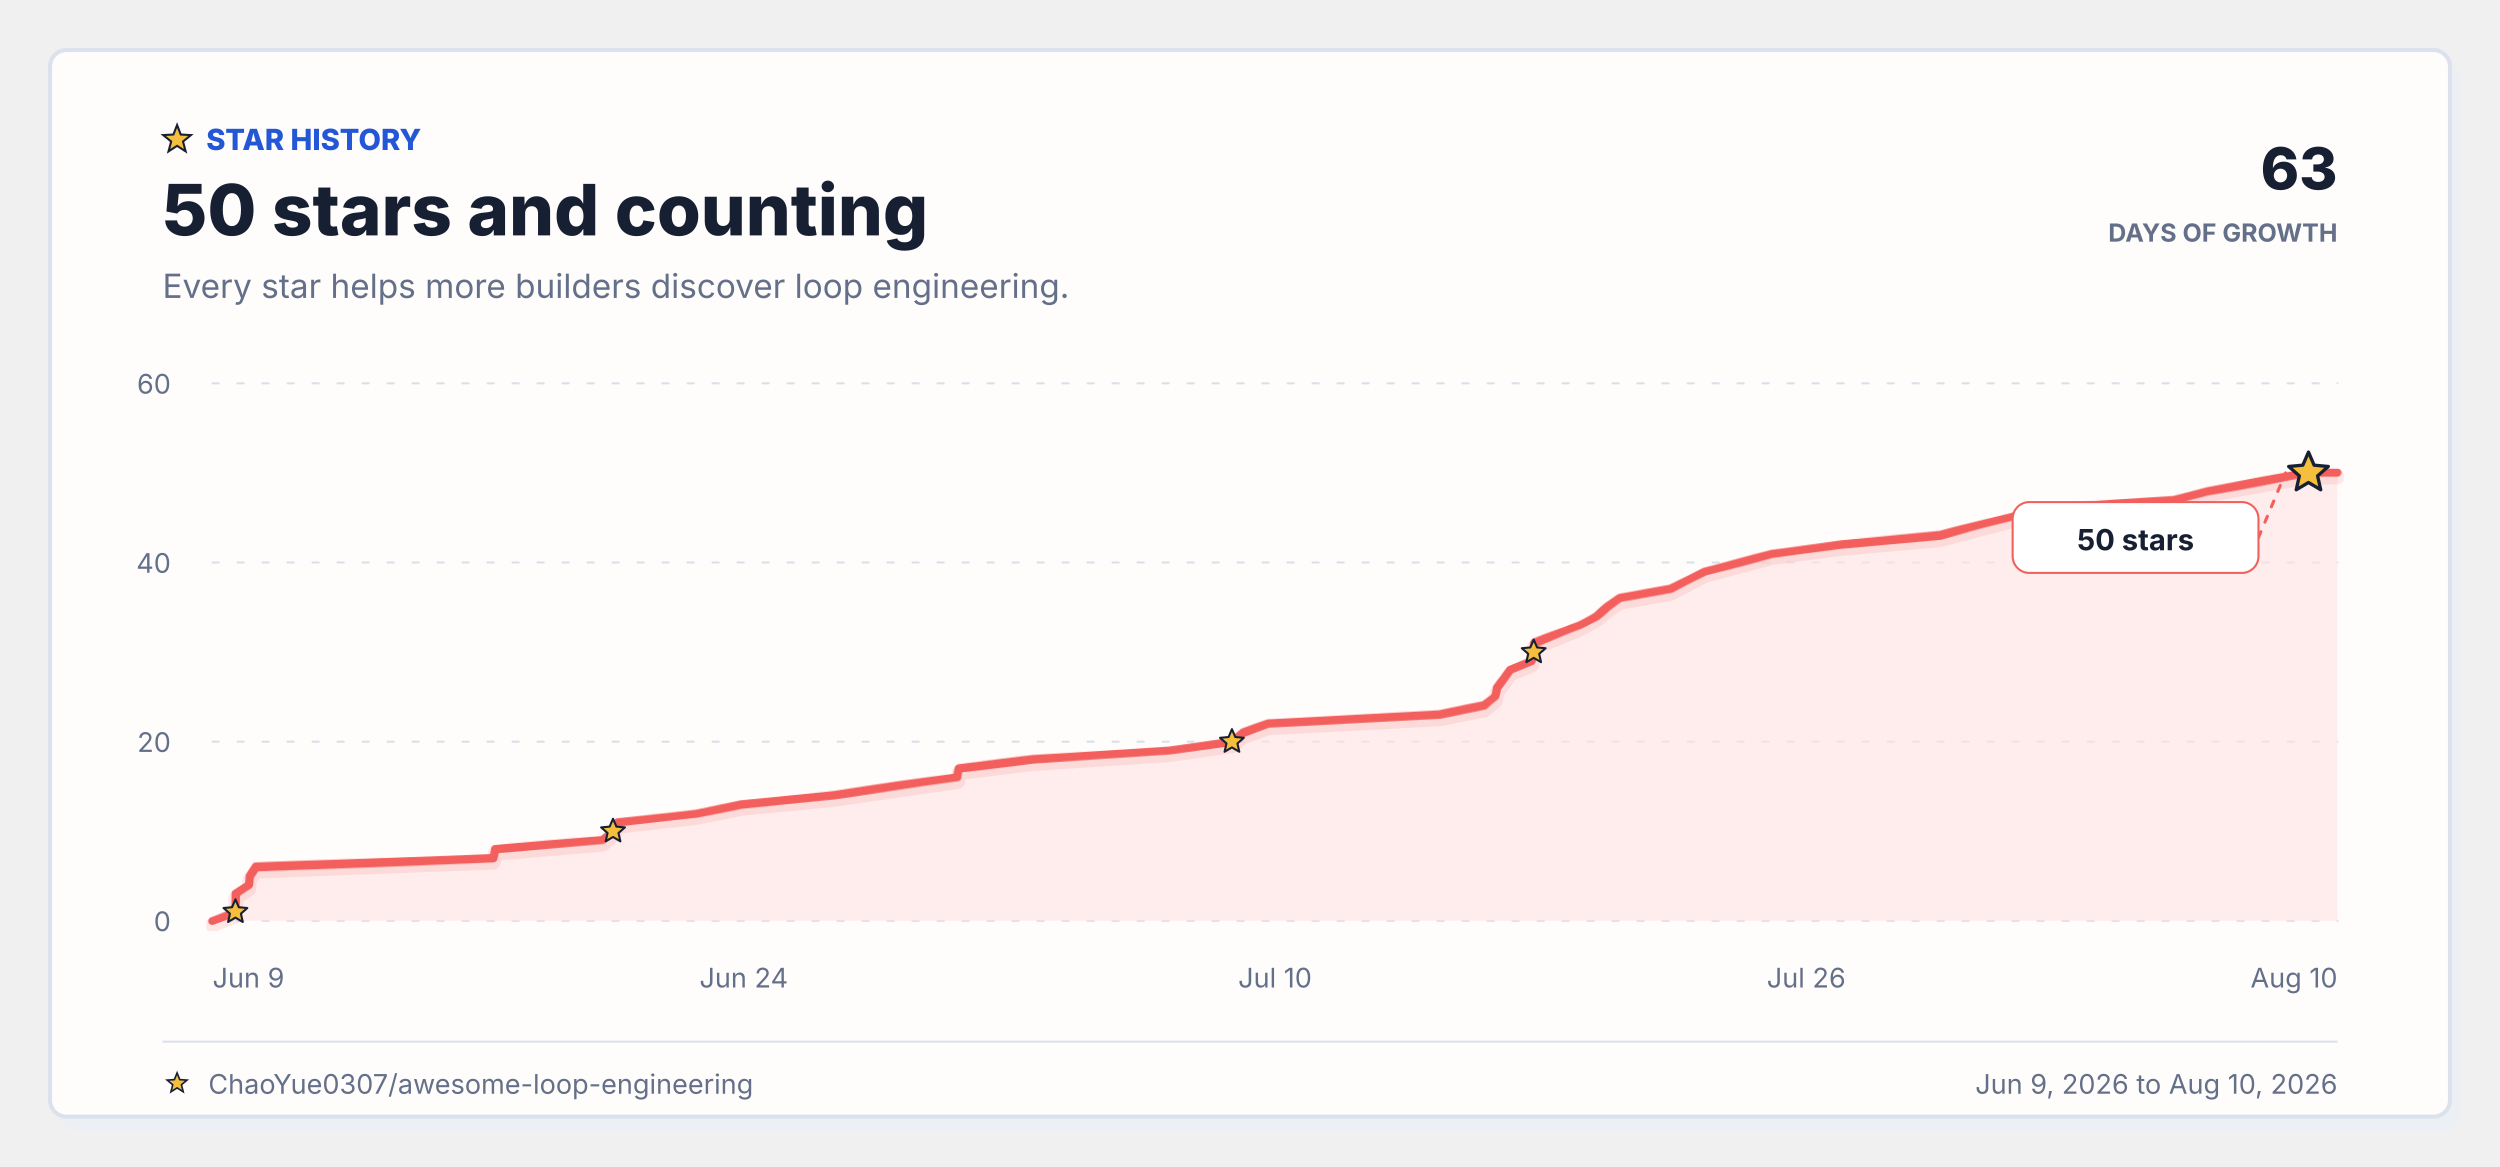
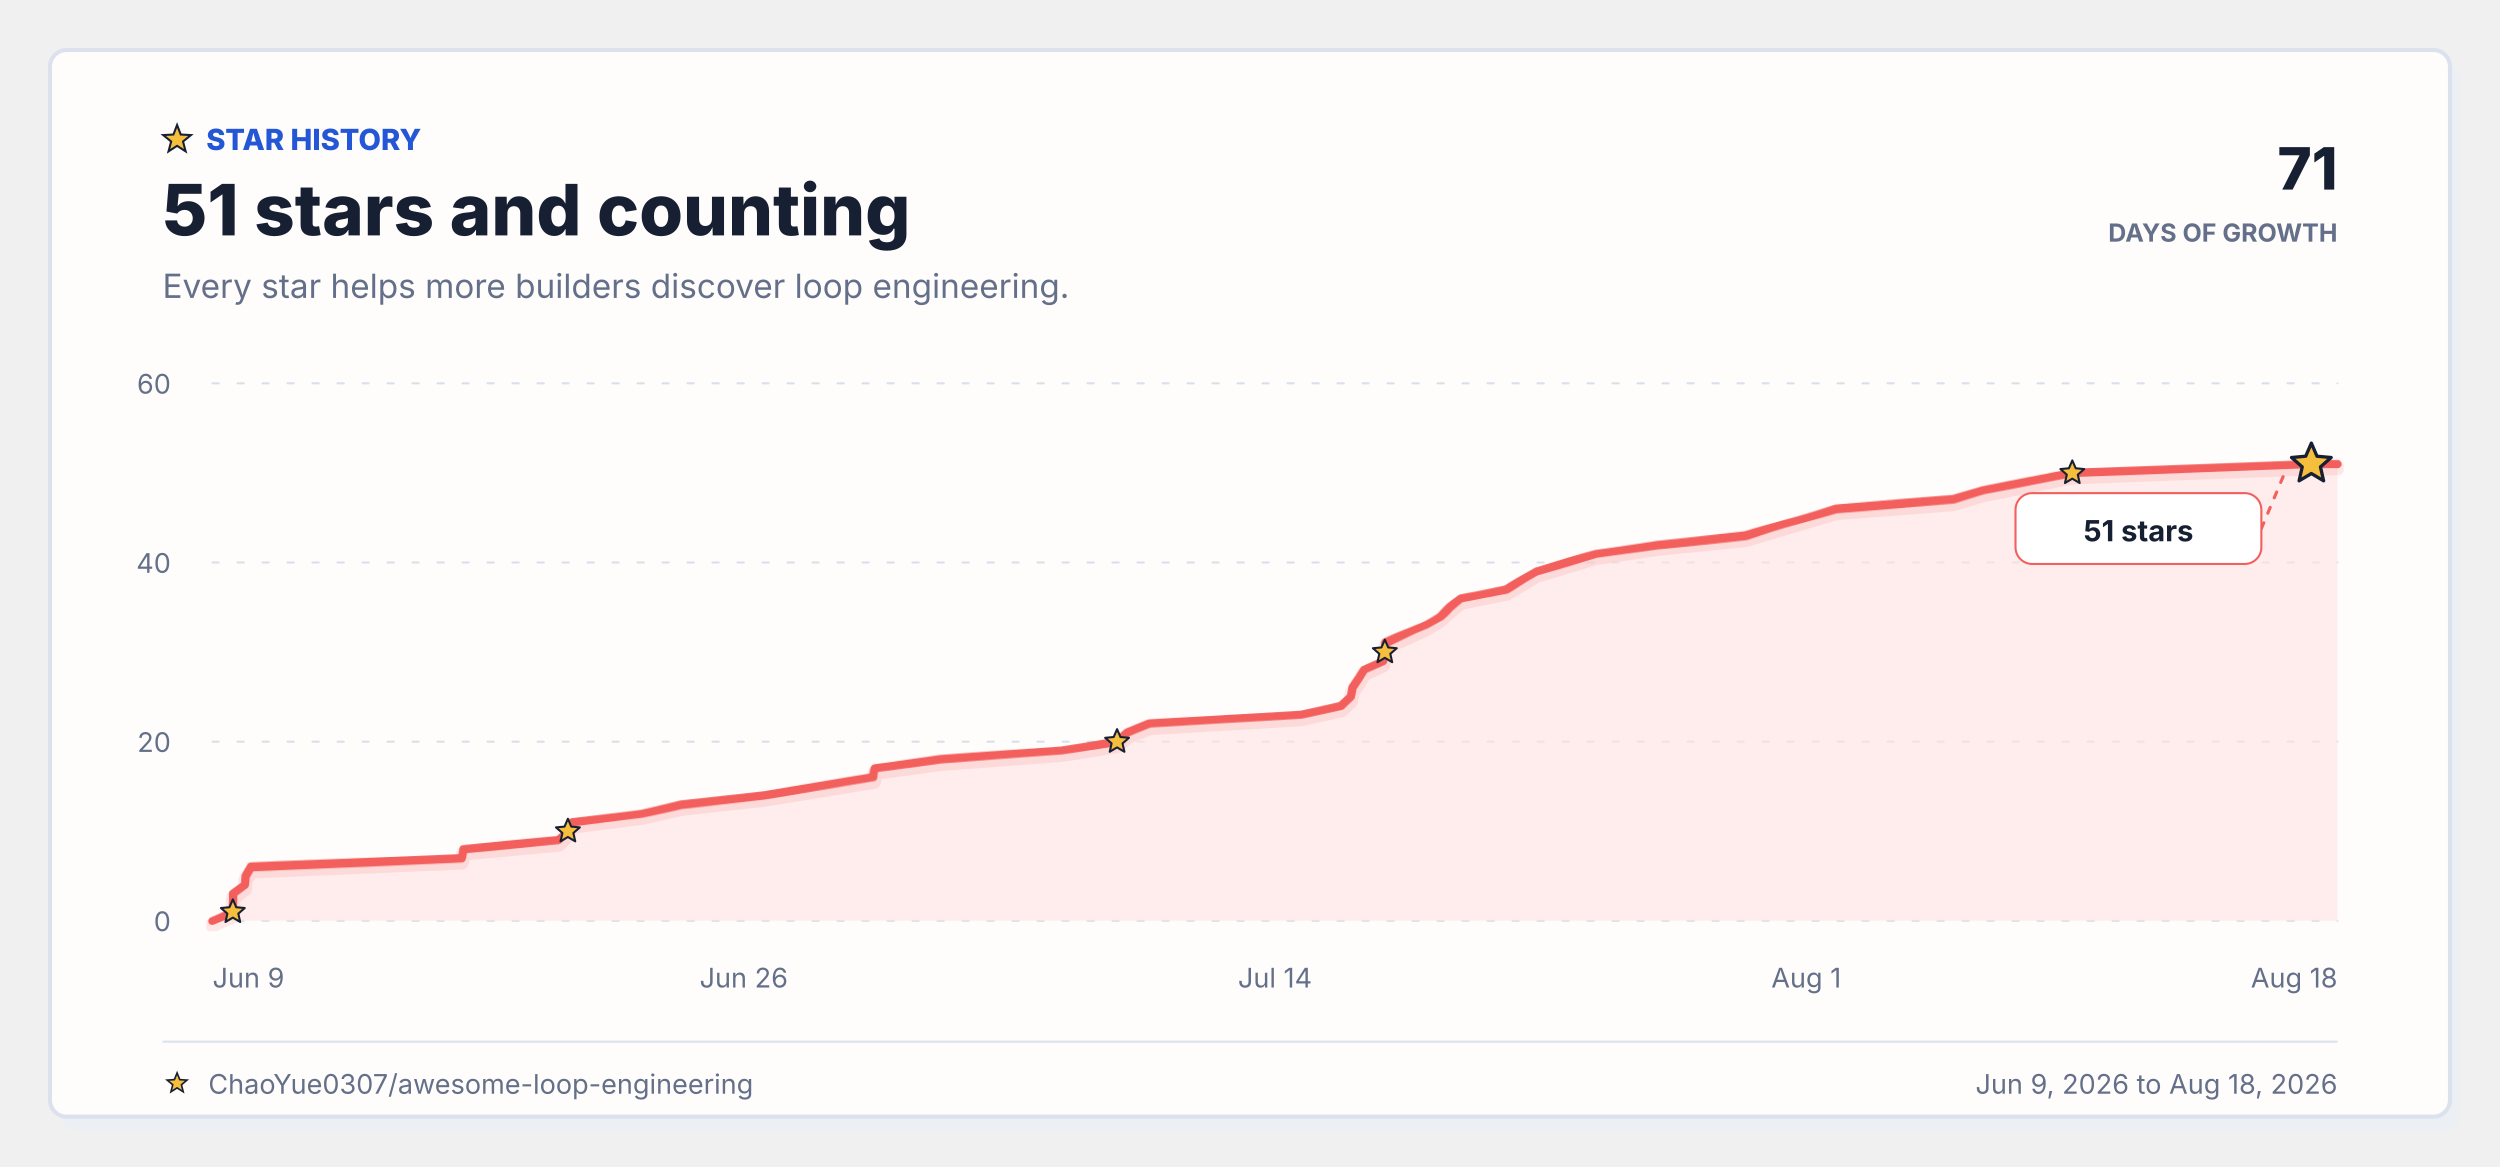
<svg xmlns="http://www.w3.org/2000/svg" width="1200" height="560" viewBox="0 0 1200 560" role="img" aria-labelledby="title desc">
  <style>
    text { font-family: ui-rounded, 'SF Pro Rounded', 'Nunito Sans', -apple-system, BlinkMacSystemFont, 'Segoe UI', sans-serif; letter-spacing: 0; }
  </style>
  <defs>
    <filter id="rough-line" x="-3%" y="-6%" width="106%" height="112%">
      <feTurbulence type="fractalNoise" baseFrequency="0.008 0.12" numOctaves="1" seed="17" result="noise" />
      <feDisplacementMap in="SourceGraphic" in2="noise" scale="1.2" xChannelSelector="R" yChannelSelector="G" />
    </filter>
    <clipPath id="plot-clip">
      <rect x="99" y="179" width="1026" height="268" />
    </clipPath>
  </defs>
  <rect x="29" y="31" width="1152" height="512" rx="8" fill="#E9EDF5" opacity="0.58" />
  <rect x="24" y="24" width="1152" height="512" rx="8" fill="#FFFDFC" stroke="#DCE2ED" stroke-width="2" />
  <path d="M 85 60 L 86.76 64.57 L 91.66 64.84 L 87.85 67.93 L 89.11 72.66 L 85 70 L 80.89 72.66 L 82.15 67.93 L 78.34 64.84 L 83.24 64.57 Z" fill="#F5BE3D" stroke="#172033" stroke-width="1" />
  <text x="99" y="72" fill="#2457D6" font-size="14" font-weight="800">STAR HISTORY</text>
-   <text x="78" y="113" fill="#172033" font-size="34" font-weight="760">50 stars and counting</text>
+   <text x="78" y="113" fill="#172033" font-size="34" font-weight="760">51 stars and counting</text>
  <text x="78" y="143" fill="#647089" font-size="16">Every star helps more builders discover loop engineering.</text>
-   <text x="1122" y="91" fill="#172033" font-size="28" font-weight="760" text-anchor="end">63</text>
+   <text x="1122" y="91" fill="#172033" font-size="28" font-weight="760" text-anchor="end">71</text>
  <text x="1122" y="116" fill="#647089" font-size="12" font-weight="750" text-anchor="end">DAYS OF GROWTH</text>
  <line x1="102" y1="442" x2="1122" y2="442" stroke="#D9E0EB" stroke-width="1" stroke-dasharray="3 9" stroke-linecap="round" />
  <text x="82" y="446.94" fill="#647089" font-size="13" text-anchor="end">0</text>
  <line x1="102" y1="356" x2="1122" y2="356" stroke="#D9E0EB" stroke-width="1" stroke-dasharray="3 9" stroke-linecap="round" />
  <text x="82" y="360.94" fill="#647089" font-size="13" text-anchor="end">20</text>
  <line x1="102" y1="270" x2="1122" y2="270" stroke="#D9E0EB" stroke-width="1" stroke-dasharray="3 9" stroke-linecap="round" />
  <text x="82" y="274.94" fill="#647089" font-size="13" text-anchor="end">40</text>
  <line x1="102" y1="184" x2="1122" y2="184" stroke="#D9E0EB" stroke-width="1" stroke-dasharray="3 9" stroke-linecap="round" />
  <text x="82" y="188.94" fill="#647089" font-size="13" text-anchor="end">60</text>
  <text x="102" y="474" fill="#647089" font-size="13" text-anchor="start">Jun 9</text>
-   <text x="357" y="474" fill="#647089" font-size="13" text-anchor="middle">Jun 24</text>
-   <text x="612" y="474" fill="#647089" font-size="13" text-anchor="middle">Jul 10</text>
-   <text x="867" y="474" fill="#647089" font-size="13" text-anchor="middle">Jul 26</text>
-   <text x="1122" y="474" fill="#647089" font-size="13" text-anchor="end">Aug 10</text>
+   <text x="357" y="474" fill="#647089" font-size="13" text-anchor="middle">Jun 26</text>
+   <text x="612" y="474" fill="#647089" font-size="13" text-anchor="middle">Jul 14</text>
+   <text x="867" y="474" fill="#647089" font-size="13" text-anchor="middle">Aug 1</text>
+   <text x="1122" y="474" fill="#647089" font-size="13" text-anchor="end">Aug 18</text>
  <g clip-path="url(#plot-clip)">
-     <path d="M 102 442 L 113.01 437.7 L 113.13 433.4 L 113.16 429.1 L 119.45 424.8 L 119.82 420.5 L 122.85 416.2 L 236.77 411.9 L 237.72 407.6 L 289.36 403.3 L 294.25 399 L 296.65 394.7 L 334.59 390.4 L 355.85 386.1 L 400.27 381.8 L 429.87 377.5 L 459.76 373.2 L 460.39 368.9 L 495.78 364.6 L 561.24 360.3 L 591.33 356 L 596.79 351.7 L 608.83 347.4 L 690.98 343.1 L 712.65 338.8 L 717.81 334.5 L 718.65 330.2 L 721.96 325.9 L 724.91 321.6 L 735.18 317.3 L 736.18 313 L 736.47 308.7 L 747.67 304.4 L 758.28 300.1 L 766.12 295.8 L 771.28 291.5 L 777.44 287.2 L 801.96 282.9 L 818.21 274.3 L 850.48 265.7 L 883.25 261.4 L 931.38 257.1 L 980.14 244.2 L 1043.62 239.9 L 1059.71 235.6 L 1108.07 227 L 1122 227 V 442 H 102 Z" fill="#FDE3E1" opacity="0.6" />
-     <path d="M 102 442 L 113.01 437.7 L 113.13 433.4 L 113.16 429.1 L 119.45 424.8 L 119.82 420.5 L 122.85 416.2 L 236.77 411.9 L 237.72 407.6 L 289.36 403.3 L 294.25 399 L 296.65 394.7 L 334.59 390.4 L 355.85 386.1 L 400.27 381.8 L 429.87 377.5 L 459.76 373.2 L 460.39 368.9 L 495.78 364.6 L 561.24 360.3 L 591.33 356 L 596.79 351.7 L 608.83 347.4 L 690.98 343.1 L 712.65 338.8 L 717.81 334.5 L 718.65 330.2 L 721.96 325.9 L 724.91 321.6 L 735.18 317.3 L 736.18 313 L 736.47 308.7 L 747.67 304.4 L 758.28 300.1 L 766.12 295.8 L 771.28 291.5 L 777.44 287.2 L 801.96 282.9 L 818.21 274.3 L 850.48 265.7 L 883.25 261.4 L 931.38 257.1 L 980.14 244.2 L 1043.62 239.9 L 1059.71 235.6 L 1108.07 227 L 1122 227" fill="none" stroke="#F25F5C" stroke-width="7" stroke-linejoin="round" stroke-linecap="round" opacity="0.13" transform="translate(0 2)" />
-     <path d="M 102 442 L 113.01 437.7 L 113.13 433.4 L 113.16 429.1 L 119.45 424.8 L 119.82 420.5 L 122.85 416.2 L 236.77 411.9 L 237.72 407.6 L 289.36 403.3 L 294.25 399 L 296.65 394.7 L 334.59 390.4 L 355.85 386.1 L 400.27 381.8 L 429.87 377.5 L 459.76 373.2 L 460.39 368.9 L 495.78 364.6 L 561.24 360.3 L 591.33 356 L 596.79 351.7 L 608.83 347.4 L 690.98 343.1 L 712.65 338.8 L 717.81 334.5 L 718.65 330.2 L 721.96 325.9 L 724.91 321.6 L 735.18 317.3 L 736.18 313 L 736.47 308.7 L 747.67 304.4 L 758.28 300.1 L 766.12 295.8 L 771.28 291.5 L 777.44 287.2 L 801.96 282.9 L 818.21 274.3 L 850.48 265.7 L 883.25 261.4 L 931.38 257.1 L 980.14 244.2 L 1043.62 239.9 L 1059.71 235.6 L 1108.07 227 L 1122 227" fill="none" stroke="#F25F5C" stroke-width="4" stroke-linejoin="round" stroke-linecap="round" filter="url(#rough-line)" />
+     <path d="M 102 442 L 111.77 437.7 L 111.88 433.4 L 111.9 429.1 L 117.48 424.8 L 117.81 420.5 L 120.5 416.2 L 221.58 411.9 L 222.43 407.6 L 268.25 403.3 L 272.59 399 L 274.72 394.7 L 308.38 390.4 L 327.25 386.1 L 366.66 381.8 L 392.93 377.5 L 419.45 373.2 L 420.01 368.9 L 451.41 364.6 L 509.49 360.3 L 536.19 356 L 541.04 351.7 L 551.73 347.4 L 624.61 343.1 L 643.85 338.8 L 648.42 334.5 L 649.17 330.2 L 652.11 325.9 L 654.73 321.6 L 663.84 317.3 L 664.72 313 L 664.98 308.7 L 674.91 304.4 L 684.33 300.1 L 691.29 295.8 L 695.87 291.5 L 701.33 287.2 L 723.09 282.9 L 737.51 274.3 L 766.14 265.7 L 795.23 261.4 L 837.93 257.1 L 881.19 244.2 L 937.52 239.9 L 951.8 235.6 L 994.71 227 L 1109.45 222.7 L 1122 222.7 V 442 H 102 Z" fill="#FDE3E1" opacity="0.6" />
+     <path d="M 102 442 L 111.77 437.7 L 111.88 433.4 L 111.9 429.1 L 117.48 424.8 L 117.81 420.5 L 120.5 416.2 L 221.58 411.9 L 222.43 407.6 L 268.25 403.3 L 272.59 399 L 274.72 394.7 L 308.38 390.4 L 327.25 386.1 L 366.66 381.8 L 392.93 377.5 L 419.45 373.2 L 420.01 368.9 L 451.41 364.6 L 509.49 360.3 L 536.19 356 L 541.04 351.7 L 551.73 347.4 L 624.61 343.1 L 643.85 338.8 L 648.42 334.5 L 649.17 330.2 L 652.11 325.9 L 654.73 321.6 L 663.84 317.3 L 664.72 313 L 664.98 308.7 L 674.91 304.4 L 684.33 300.1 L 691.29 295.8 L 695.87 291.5 L 701.33 287.2 L 723.09 282.9 L 737.51 274.3 L 766.14 265.7 L 795.23 261.4 L 837.93 257.1 L 881.19 244.2 L 937.52 239.9 L 951.8 235.6 L 994.71 227 L 1109.45 222.7 L 1122 222.7" fill="none" stroke="#F25F5C" stroke-width="7" stroke-linejoin="round" stroke-linecap="round" opacity="0.13" transform="translate(0 2)" />
+     <path d="M 102 442 L 111.77 437.7 L 111.88 433.4 L 111.9 429.1 L 117.48 424.8 L 117.81 420.5 L 120.5 416.2 L 221.58 411.9 L 222.43 407.6 L 268.25 403.3 L 272.59 399 L 274.72 394.7 L 308.38 390.4 L 327.25 386.1 L 366.66 381.8 L 392.93 377.5 L 419.45 373.2 L 420.01 368.9 L 451.41 364.6 L 509.49 360.3 L 536.19 356 L 541.04 351.7 L 551.73 347.4 L 624.61 343.1 L 643.85 338.8 L 648.42 334.5 L 649.17 330.2 L 652.11 325.9 L 654.73 321.6 L 663.84 317.3 L 664.72 313 L 664.98 308.7 L 674.91 304.4 L 684.33 300.1 L 691.29 295.8 L 695.87 291.5 L 701.33 287.2 L 723.09 282.9 L 737.51 274.3 L 766.14 265.7 L 795.23 261.4 L 837.93 257.1 L 881.19 244.2 L 937.52 239.9 L 951.8 235.6 L 994.71 227 L 1109.45 222.7 L 1122 222.7" fill="none" stroke="#F25F5C" stroke-width="4" stroke-linejoin="round" stroke-linecap="round" filter="url(#rough-line)" />
  </g>
-   <path d="M 113.01 431.7 L 114.63 435.47 L 118.71 435.85 L 115.63 438.55 L 116.53 442.55 L 113.01 440.46 L 109.48 442.55 L 110.38 438.55 L 107.3 435.85 L 111.38 435.47 Z" fill="#F5BE3D" stroke="#172033" stroke-width="1" stroke-linejoin="round" />
-   <path d="M 294.25 393 L 295.87 396.77 L 299.96 397.15 L 296.88 399.85 L 297.78 403.85 L 294.25 401.76 L 290.73 403.85 L 291.63 399.85 L 288.55 397.15 L 292.63 396.77 Z" fill="#F5BE3D" stroke="#172033" stroke-width="1" stroke-linejoin="round" />
-   <path d="M 591.33 350 L 592.95 353.77 L 597.04 354.15 L 593.96 356.85 L 594.86 360.85 L 591.33 358.76 L 587.8 360.85 L 588.71 356.85 L 585.62 354.15 L 589.71 353.77 Z" fill="#F5BE3D" stroke="#172033" stroke-width="1" stroke-linejoin="round" />
-   <path d="M 736.18 307 L 737.8 310.77 L 741.88 311.15 L 738.8 313.85 L 739.7 317.85 L 736.18 315.76 L 732.65 317.85 L 733.55 313.85 L 730.47 311.15 L 734.55 310.77 Z" fill="#F5BE3D" stroke="#172033" stroke-width="1" stroke-linejoin="round" />
-   <path d="M 1108.07 217 L 1110.77 223.28 L 1117.58 223.91 L 1112.44 228.42 L 1113.94 235.09 L 1108.07 231.6 L 1102.19 235.09 L 1103.69 228.42 L 1098.56 223.91 L 1105.36 223.28 Z" fill="#F5BE3D" stroke="#172033" stroke-width="1.6" stroke-linejoin="round" />
-   <path d="M 1084.07 258 L 1097.07 227" fill="none" stroke="#F25F5C" stroke-width="1.5" stroke-dasharray="3 5" stroke-linecap="round" />
-   <rect x="966.07" y="241" width="118" height="34" rx="8" fill="#FFFFFF" stroke="#F25F5C" />
-   <text x="1025.07" y="264.12" fill="#172033" font-size="14" font-weight="700" text-anchor="middle">50 stars</text>
+   <path d="M 111.77 431.7 L 113.39 435.47 L 117.47 435.85 L 114.39 438.55 L 115.29 442.55 L 111.77 440.46 L 108.24 442.55 L 109.14 438.55 L 106.06 435.85 L 110.14 435.47 Z" fill="#F5BE3D" stroke="#172033" stroke-width="1" stroke-linejoin="round" />
+   <path d="M 272.59 393 L 274.21 396.77 L 278.3 397.15 L 275.21 399.85 L 276.12 403.85 L 272.59 401.76 L 269.06 403.85 L 269.96 399.85 L 266.88 397.15 L 270.97 396.77 Z" fill="#F5BE3D" stroke="#172033" stroke-width="1" stroke-linejoin="round" />
+   <path d="M 536.19 350 L 537.82 353.77 L 541.9 354.15 L 538.82 356.85 L 539.72 360.85 L 536.19 358.76 L 532.67 360.85 L 533.57 356.85 L 530.49 354.15 L 534.57 353.77 Z" fill="#F5BE3D" stroke="#172033" stroke-width="1" stroke-linejoin="round" />
+   <path d="M 664.72 307 L 666.34 310.77 L 670.43 311.15 L 667.34 313.85 L 668.25 317.85 L 664.72 315.76 L 661.19 317.85 L 662.09 313.85 L 659.01 311.15 L 663.1 310.77 Z" fill="#F5BE3D" stroke="#172033" stroke-width="1" stroke-linejoin="round" />
+   <path d="M 994.71 221 L 996.33 224.77 L 1000.41 225.15 L 997.33 227.85 L 998.23 231.85 L 994.71 229.76 L 991.18 231.85 L 992.08 227.85 L 989 225.15 L 993.08 224.77 Z" fill="#F5BE3D" stroke="#172033" stroke-width="1" stroke-linejoin="round" />
+   <path d="M 1109.45 212.7 L 1112.15 218.98 L 1118.96 219.61 L 1113.82 224.12 L 1115.33 230.79 L 1109.45 227.3 L 1103.57 230.79 L 1105.07 224.12 L 1099.94 219.61 L 1106.74 218.98 Z" fill="#F5BE3D" stroke="#172033" stroke-width="1.6" stroke-linejoin="round" />
+   <path d="M 1085.45 253.7 L 1098.45 222.7" fill="none" stroke="#F25F5C" stroke-width="1.5" stroke-dasharray="3 5" stroke-linecap="round" />
+   <rect x="967.45" y="236.7" width="118" height="34" rx="8" fill="#FFFFFF" stroke="#F25F5C" />
+   <text x="1026.45" y="259.82" fill="#172033" font-size="14" font-weight="700" text-anchor="middle">51 stars</text>
  <line x1="78" y1="500" x2="1122" y2="500" stroke="#DCE2ED" />
  <path d="M 85 515 L 86.29 518.22 L 89.76 518.45 L 87.09 520.68 L 87.94 524.05 L 85 522.2 L 82.06 524.05 L 82.91 520.68 L 80.24 518.45 L 83.71 518.22 Z" fill="#F5BE3D" stroke="#172033" stroke-width="0.8" />
  <text x="100" y="525" fill="#647089" font-size="13">ChaoYue0307/awesome-loop-engineering</text>
-   <text x="1122" y="525" fill="#647089" font-size="13" text-anchor="end">Jun 9, 2026 to Aug 10, 2026</text>
+   <text x="1122" y="525" fill="#647089" font-size="13" text-anchor="end">Jun 9, 2026 to Aug 18, 2026</text>
</svg>
